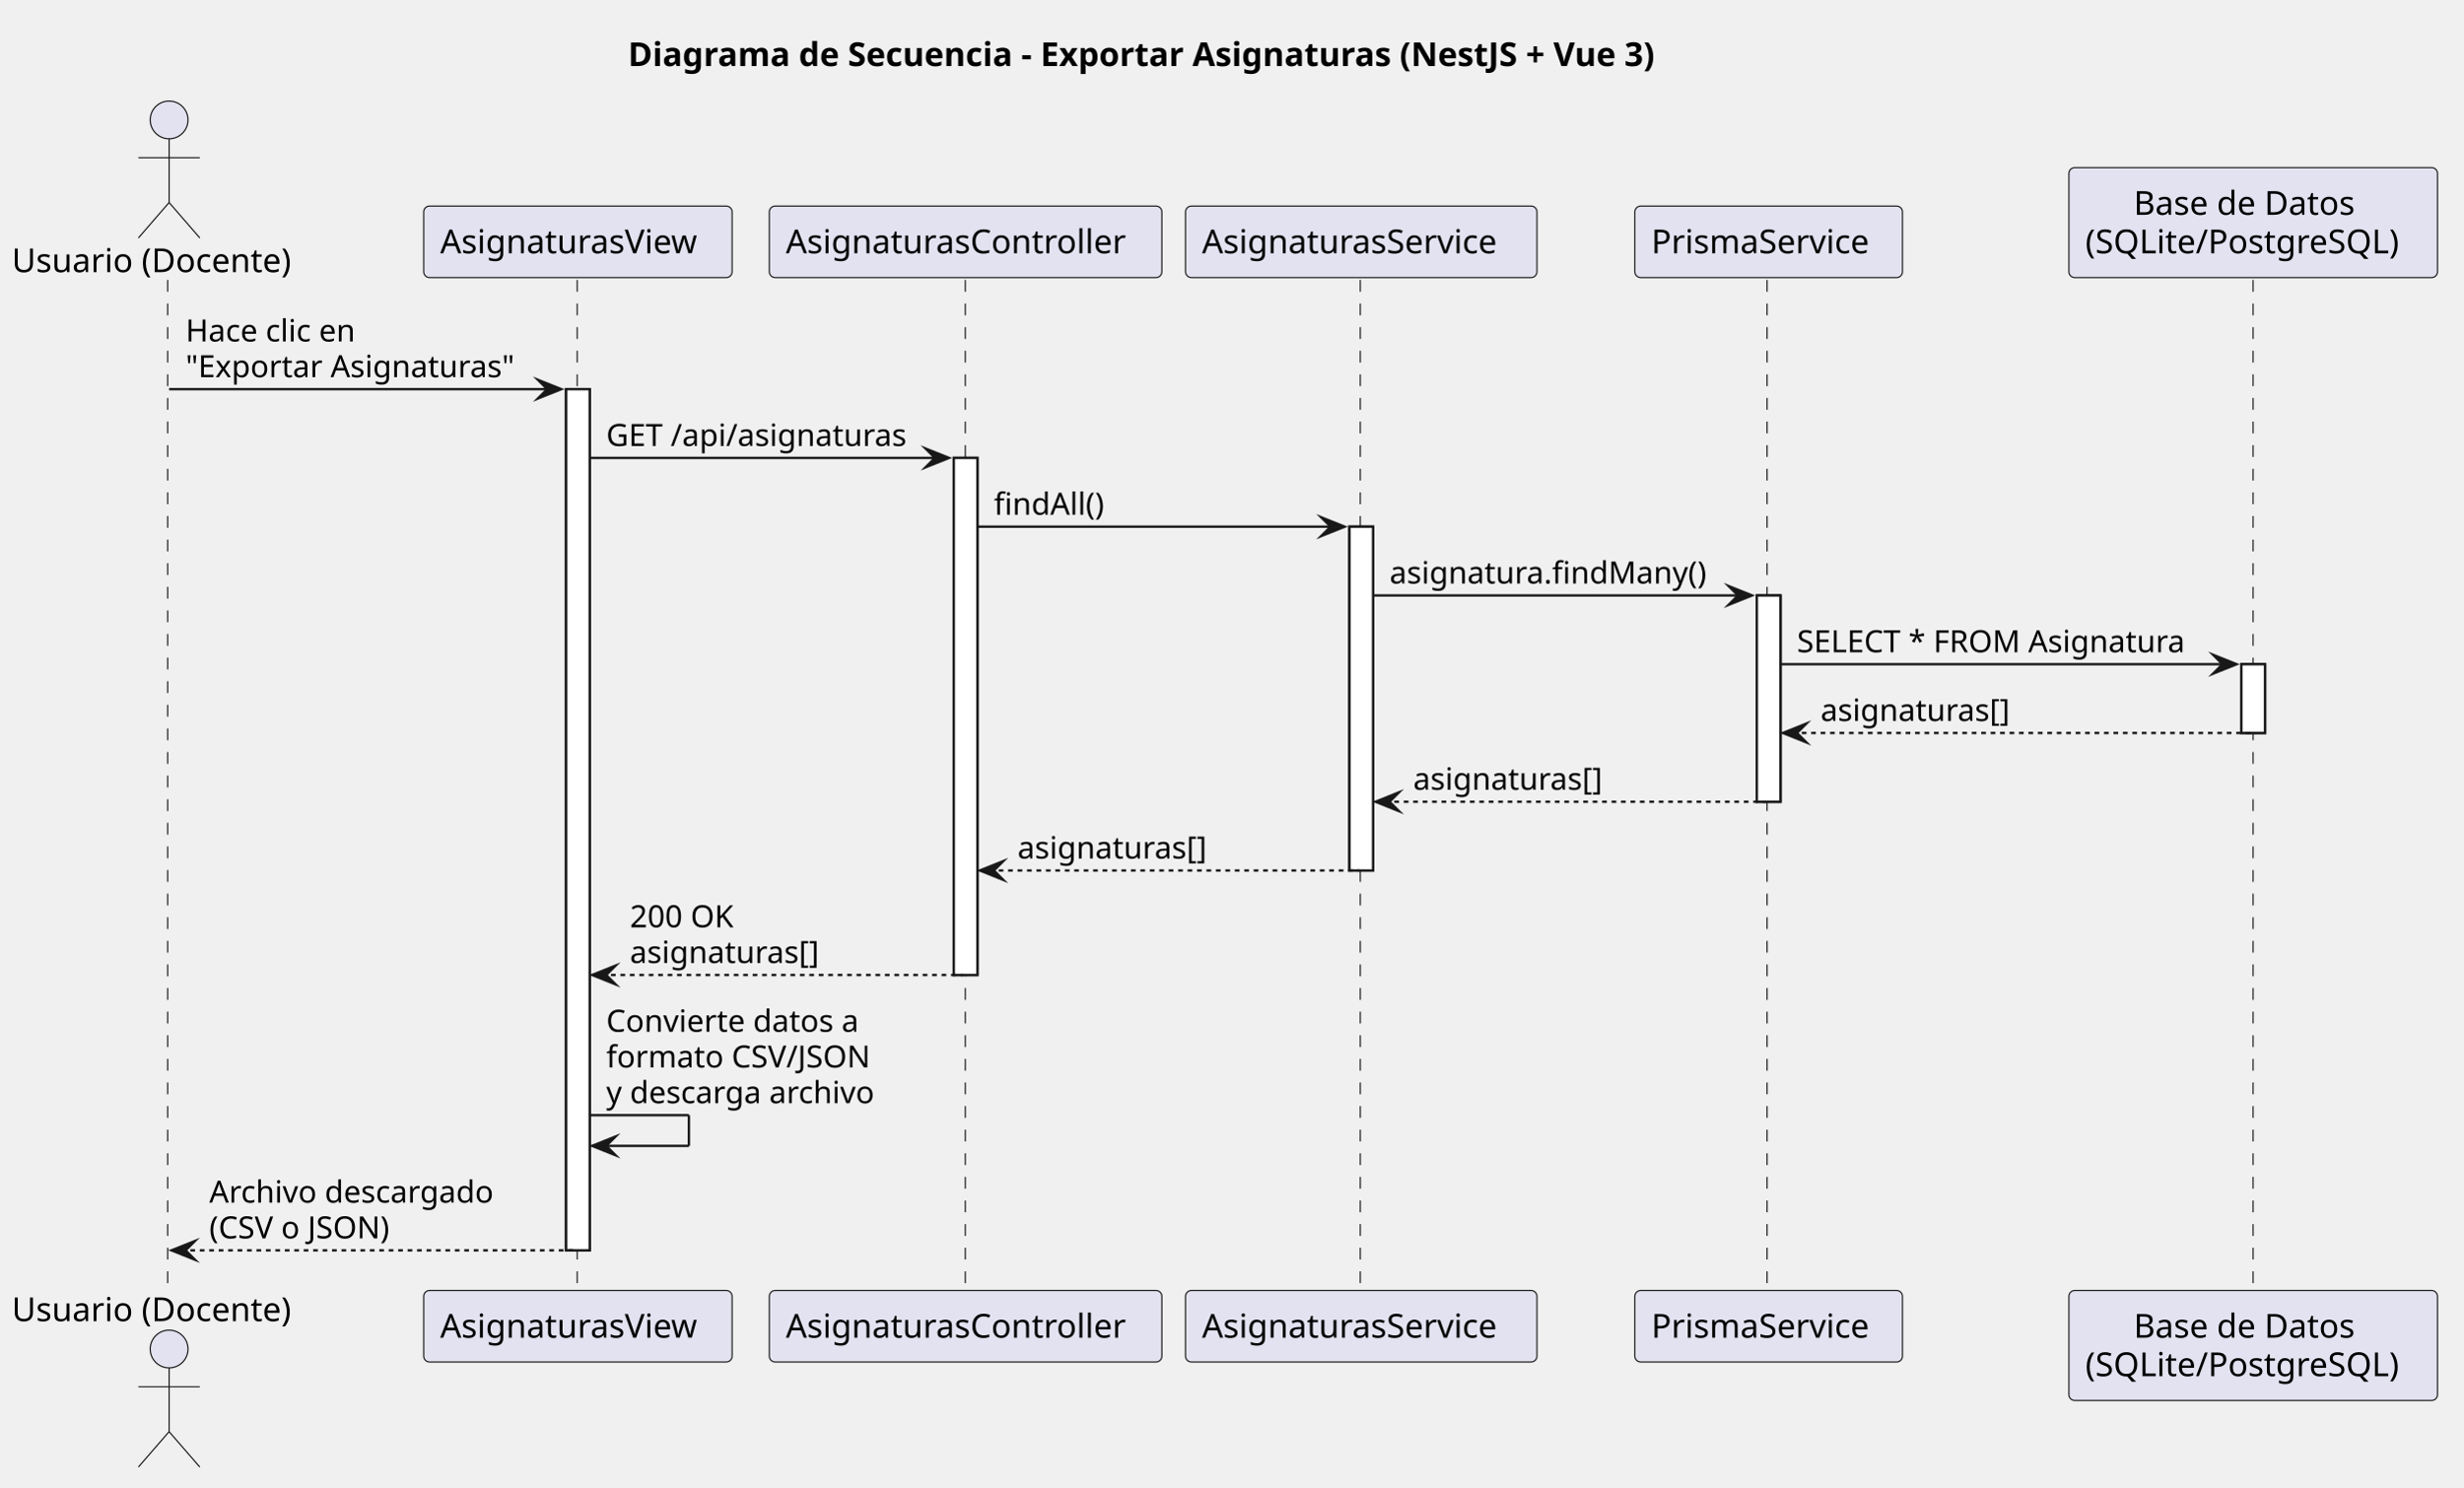
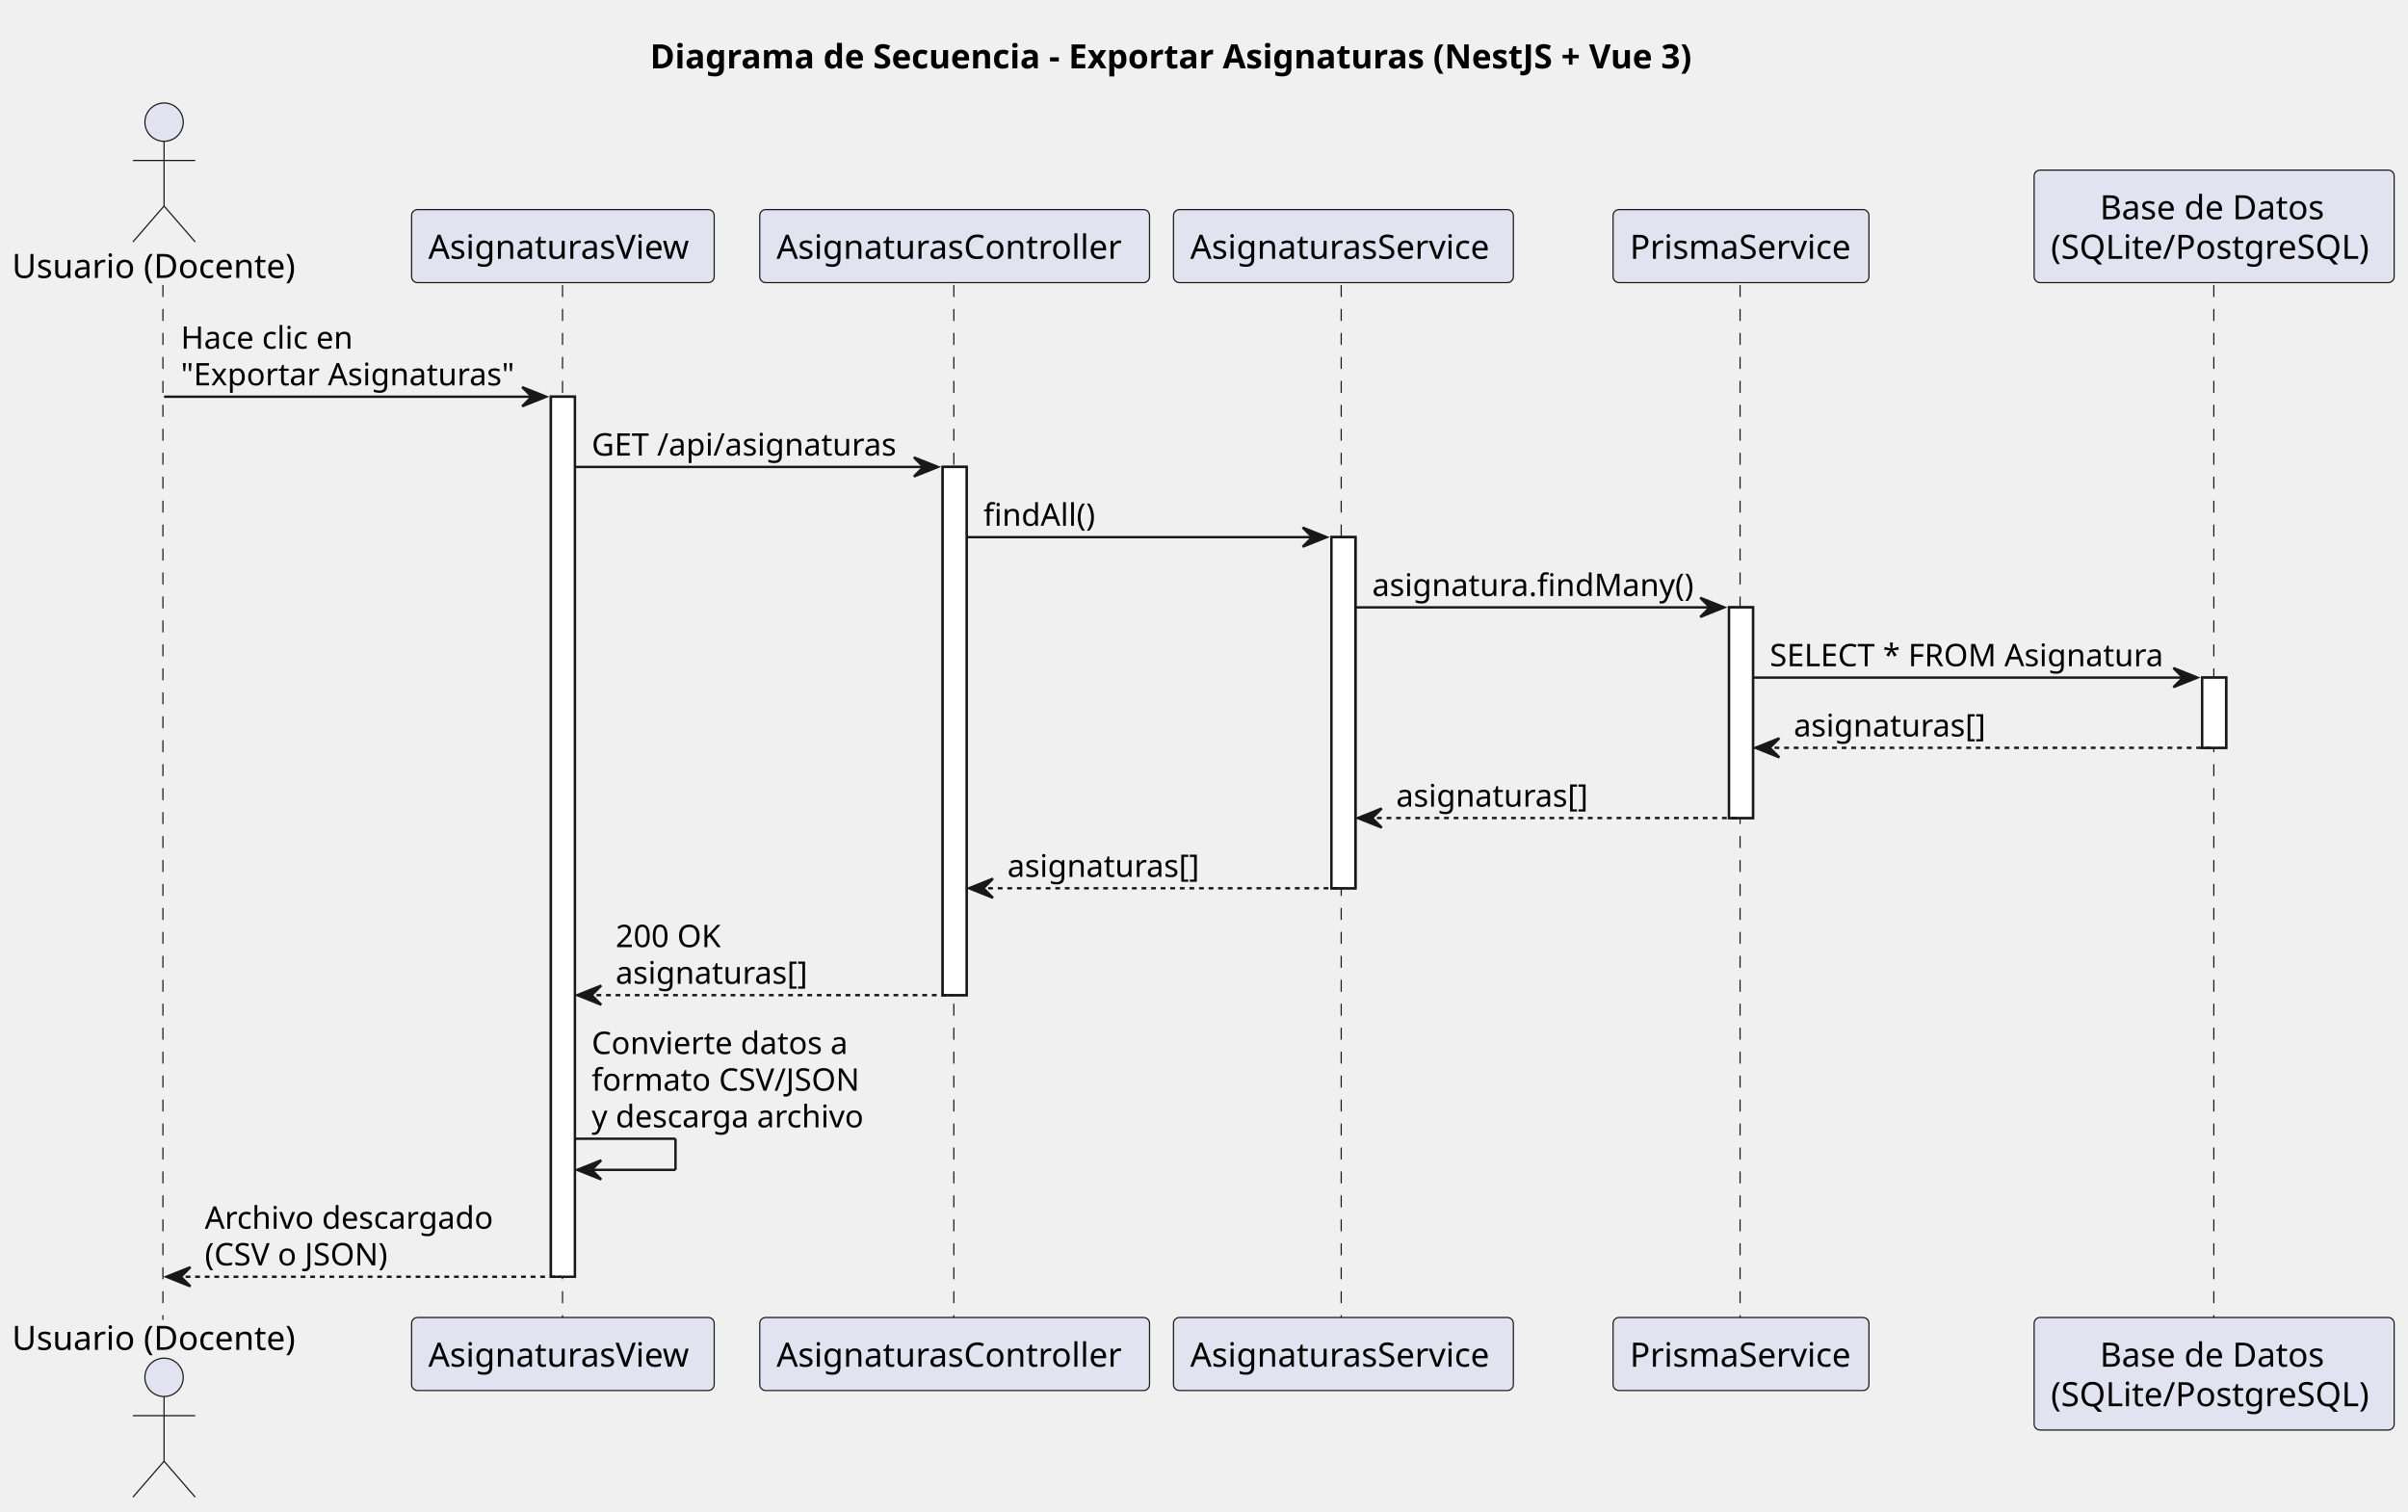
- <svg xmlns="http://www.w3.org/2000/svg" contentStyleType="text/css" data-diagram-type="SEQUENCE" height="630px" preserveAspectRatio="none" style="width:1043px;height:630px;background:#FFFFFF;" version="1.1" viewBox="0 0 1043 630" width="1043px" zoomAndPan="magnify">
+ <svg xmlns="http://www.w3.org/2000/svg" contentStyleType="text/css" height="631px" preserveAspectRatio="none" style="width:1005px;height:631px;background:#FFFFFF;" version="1.1" viewBox="0 0 1005 631" width="1005px" zoomAndPan="magnify">
  <defs />
  <g>
-     <g class="title" data-source-line="1">
-       <text fill="#000000" font-family="sans-serif" font-size="14" font-weight="700" lengthAdjust="spacing" textLength="504.342" x="265.928" y="27.995">Diagrama de Secuencia - Exportar Asignaturas (NestJS + Vue 3)</text>
-     </g>
-     <g>
-       <rect fill="#FFFFFF" height="364.859" style="stroke:#181818;stroke-width:1;" width="10" x="239.718" y="164.859" />
-     </g>
-     <g>
-       <rect fill="#FFFFFF" height="219.062" style="stroke:#181818;stroke-width:1;" width="10" x="403.897" y="193.992" />
-     </g>
-     <g>
-       <rect fill="#FFFFFF" height="145.664" style="stroke:#181818;stroke-width:1;" width="10" x="571.445" y="223.125" />
-     </g>
-     <g>
-       <rect fill="#FFFFFF" height="87.398" style="stroke:#181818;stroke-width:1;" width="10" x="743.972" y="252.258" />
-     </g>
-     <g>
-       <rect fill="#FFFFFF" height="29.133" style="stroke:#181818;stroke-width:1;" width="10" x="949.151" y="281.391" />
-     </g>
-     <g class="participant-lifeline" data-entity-uid="part1" data-qualified-name="User" data-source-line="3" id="part1-lifeline">
-       <g>
-         <rect fill="#000000" fill-opacity="0" height="429.125" width="8" x="67.605" y="118.594" />
-         <line style="stroke:#181818;stroke-width:0.5;stroke-dasharray:5,5;" x1="71" x2="71" y1="118.594" y2="547.719" />
-       </g>
-     </g>
-     <g class="participant-lifeline" data-entity-uid="part2" data-qualified-name="FE" data-source-line="4" id="part2-lifeline">
-       <g>
-         <rect fill="#000000" fill-opacity="0" height="429.125" width="8" x="240.718" y="118.594" />
-         <line style="stroke:#181818;stroke-width:0.5;stroke-dasharray:5,5;" x1="244.407" x2="244.407" y1="118.594" y2="547.719" />
-       </g>
-     </g>
-     <g class="participant-lifeline" data-entity-uid="part3" data-qualified-name="Controller" data-source-line="5" id="part3-lifeline">
-       <g>
-         <rect fill="#000000" fill-opacity="0" height="429.125" width="8" x="404.897" y="118.594" />
-         <line style="stroke:#181818;stroke-width:0.5;stroke-dasharray:5,5;" x1="408.766" x2="408.766" y1="118.594" y2="547.719" />
-       </g>
-     </g>
-     <g class="participant-lifeline" data-entity-uid="part4" data-qualified-name="Service" data-source-line="6" id="part4-lifeline">
-       <g>
-         <rect fill="#000000" fill-opacity="0" height="429.125" width="8" x="572.445" y="118.594" />
-         <line style="stroke:#181818;stroke-width:0.5;stroke-dasharray:5,5;" x1="576.029" x2="576.029" y1="118.594" y2="547.719" />
-       </g>
-     </g>
-     <g class="participant-lifeline" data-entity-uid="part5" data-qualified-name="Prisma" data-source-line="7" id="part5-lifeline">
-       <g>
-         <rect fill="#000000" fill-opacity="0" height="429.125" width="8" x="744.972" y="118.594" />
-         <line style="stroke:#181818;stroke-width:0.5;stroke-dasharray:5,5;" x1="748.302" x2="748.302" y1="118.594" y2="547.719" />
-       </g>
-     </g>
-     <g class="participant-lifeline" data-entity-uid="part6" data-qualified-name="DB" data-source-line="8" id="part6-lifeline">
-       <g>
-         <rect fill="#000000" fill-opacity="0" height="429.125" width="8" x="950.151" y="118.594" />
-         <line style="stroke:#181818;stroke-width:0.5;stroke-dasharray:5,5;" x1="954.106" x2="954.106" y1="118.594" y2="547.719" />
-       </g>
-     </g>
-     <g class="participant participant-head" data-entity-uid="part1" data-qualified-name="User" data-source-line="3" id="part1-head">
-       <text fill="#000000" font-family="sans-serif" font-size="14" lengthAdjust="spacing" textLength="127.21" x="5" y="115.292">Usuario (Docente)</text>
-       <ellipse cx="71.605" cy="50.797" fill="#E2E2F0" rx="8" ry="8" style="stroke:#181818;stroke-width:0.5;" />
-       <path d="M71.605,58.797 L71.605,85.797 M58.605,66.797 L84.605,66.797 M71.605,85.797 L58.605,100.797 M71.605,85.797 L84.605,100.797" fill="none" style="stroke:#181818;stroke-width:0.5;" />
-     </g>
-     <g class="participant participant-tail" data-entity-uid="part1" data-qualified-name="User" data-source-line="3" id="part1-tail">
-       <text fill="#000000" font-family="sans-serif" font-size="14" lengthAdjust="spacing" textLength="127.21" x="5" y="559.714">Usuario (Docente)</text>
-       <ellipse cx="71.605" cy="571.516" fill="#E2E2F0" rx="8" ry="8" style="stroke:#181818;stroke-width:0.5;" />
-       <path d="M71.605,579.516 L71.605,606.516 M58.605,587.516 L84.605,587.516 M71.605,606.516 L58.605,621.516 M71.605,606.516 L84.605,621.516" fill="none" style="stroke:#181818;stroke-width:0.5;" />
-     </g>
-     <g class="participant participant-head" data-entity-uid="part2" data-qualified-name="FE" data-source-line="4" id="part2-head">
-       <rect fill="#E2E2F0" height="30.297" rx="2.5" ry="2.5" style="stroke:#181818;stroke-width:0.5;" width="130.621" x="179.407" y="87.297" />
-       <text fill="#000000" font-family="sans-serif" font-size="14" lengthAdjust="spacing" textLength="116.621" x="186.407" y="107.292">AsignaturasView</text>
-     </g>
-     <g class="participant participant-tail" data-entity-uid="part2" data-qualified-name="FE" data-source-line="4" id="part2-tail">
-       <rect fill="#E2E2F0" height="30.297" rx="2.5" ry="2.5" style="stroke:#181818;stroke-width:0.5;" width="130.621" x="179.407" y="546.719" />
-       <text fill="#000000" font-family="sans-serif" font-size="14" lengthAdjust="spacing" textLength="116.621" x="186.407" y="566.714">AsignaturasView</text>
-     </g>
-     <g class="participant participant-head" data-entity-uid="part3" data-qualified-name="Controller" data-source-line="5" id="part3-head">
-       <rect fill="#E2E2F0" height="30.297" rx="2.5" ry="2.5" style="stroke:#181818;stroke-width:0.5;" width="166.264" x="325.766" y="87.297" />
-       <text fill="#000000" font-family="sans-serif" font-size="14" lengthAdjust="spacing" textLength="152.264" x="332.766" y="107.292">AsignaturasController</text>
-     </g>
-     <g class="participant participant-tail" data-entity-uid="part3" data-qualified-name="Controller" data-source-line="5" id="part3-tail">
-       <rect fill="#E2E2F0" height="30.297" rx="2.5" ry="2.5" style="stroke:#181818;stroke-width:0.5;" width="166.264" x="325.766" y="546.719" />
-       <text fill="#000000" font-family="sans-serif" font-size="14" lengthAdjust="spacing" textLength="152.264" x="332.766" y="566.714">AsignaturasController</text>
-     </g>
-     <g class="participant participant-head" data-entity-uid="part4" data-qualified-name="Service" data-source-line="6" id="part4-head">
-       <rect fill="#E2E2F0" height="30.297" rx="2.5" ry="2.5" style="stroke:#181818;stroke-width:0.5;" width="148.832" x="502.029" y="87.297" />
-       <text fill="#000000" font-family="sans-serif" font-size="14" lengthAdjust="spacing" textLength="134.832" x="509.029" y="107.292">AsignaturasService</text>
-     </g>
-     <g class="participant participant-tail" data-entity-uid="part4" data-qualified-name="Service" data-source-line="6" id="part4-tail">
-       <rect fill="#E2E2F0" height="30.297" rx="2.5" ry="2.5" style="stroke:#181818;stroke-width:0.5;" width="148.832" x="502.029" y="546.719" />
-       <text fill="#000000" font-family="sans-serif" font-size="14" lengthAdjust="spacing" textLength="134.832" x="509.029" y="566.714">AsignaturasService</text>
-     </g>
-     <g class="participant participant-head" data-entity-uid="part5" data-qualified-name="Prisma" data-source-line="7" id="part5-head">
-       <rect fill="#E2E2F0" height="30.297" rx="2.5" ry="2.5" style="stroke:#181818;stroke-width:0.5;" width="113.34" x="692.302" y="87.297" />
-       <text fill="#000000" font-family="sans-serif" font-size="14" lengthAdjust="spacing" textLength="99.34" x="699.302" y="107.292">PrismaService</text>
-     </g>
-     <g class="participant participant-tail" data-entity-uid="part5" data-qualified-name="Prisma" data-source-line="7" id="part5-tail">
-       <rect fill="#E2E2F0" height="30.297" rx="2.5" ry="2.5" style="stroke:#181818;stroke-width:0.5;" width="113.34" x="692.302" y="546.719" />
-       <text fill="#000000" font-family="sans-serif" font-size="14" lengthAdjust="spacing" textLength="99.34" x="699.302" y="566.714">PrismaService</text>
-     </g>
-     <g class="participant participant-head" data-entity-uid="part6" data-qualified-name="DB" data-source-line="8" id="part6-head">
-       <rect fill="#E2E2F0" height="46.594" rx="2.5" ry="2.5" style="stroke:#181818;stroke-width:0.5;" width="156.092" x="876.106" y="71" />
-       <text fill="#000000" font-family="sans-serif" font-size="14" lengthAdjust="spacing" textLength="101.199" x="903.552" y="90.995">Base de Datos</text>
-       <text fill="#000000" font-family="sans-serif" font-size="14" lengthAdjust="spacing" textLength="142.092" x="883.106" y="107.292">(SQLite/PostgreSQL)</text>
-     </g>
-     <g class="participant participant-tail" data-entity-uid="part6" data-qualified-name="DB" data-source-line="8" id="part6-tail">
-       <rect fill="#E2E2F0" height="46.594" rx="2.5" ry="2.5" style="stroke:#181818;stroke-width:0.5;" width="156.092" x="876.106" y="546.719" />
-       <text fill="#000000" font-family="sans-serif" font-size="14" lengthAdjust="spacing" textLength="101.199" x="903.552" y="566.714">Base de Datos</text>
-       <text fill="#000000" font-family="sans-serif" font-size="14" lengthAdjust="spacing" textLength="142.092" x="883.106" y="583.011">(SQLite/PostgreSQL)</text>
-     </g>
-     <g>
-       <rect fill="#FFFFFF" height="364.859" style="stroke:#181818;stroke-width:1;" width="10" x="239.718" y="164.859" />
-     </g>
-     <g>
-       <rect fill="#FFFFFF" height="219.062" style="stroke:#181818;stroke-width:1;" width="10" x="403.897" y="193.992" />
-     </g>
-     <g>
-       <rect fill="#FFFFFF" height="145.664" style="stroke:#181818;stroke-width:1;" width="10" x="571.445" y="223.125" />
-     </g>
-     <g>
-       <rect fill="#FFFFFF" height="87.398" style="stroke:#181818;stroke-width:1;" width="10" x="743.972" y="252.258" />
-     </g>
-     <g>
-       <rect fill="#FFFFFF" height="29.133" style="stroke:#181818;stroke-width:1;" width="10" x="949.151" y="281.391" />
-     </g>
-     <g class="message" data-entity-1="part1" data-entity-2="part2" data-source-line="10" id="msg1">
-       <polygon fill="#181818" points="227.718,160.859,237.718,164.859,227.718,168.859,231.718,164.859" style="stroke:#181818;stroke-width:1;stroke-linejoin:miter;stroke-miterlimit:10;" />
-       <line style="stroke:#181818;stroke-width:1;" x1="71.605" x2="233.718" y1="164.859" y2="164.859" />
-       <text fill="#000000" font-family="sans-serif" font-size="13" lengthAdjust="spacing" textLength="78.908" x="78.605" y="144.661">Hace clic en</text>
-       <text fill="#000000" font-family="sans-serif" font-size="13" lengthAdjust="spacing" textLength="149.113" x="78.605" y="159.793">"Exportar Asignaturas"</text>
-     </g>
-     <g class="message" data-entity-1="part2" data-entity-2="part3" data-source-line="13" id="msg2">
-       <polygon fill="#181818" points="391.897,189.992,401.897,193.992,391.897,197.992,395.897,193.992" style="stroke:#181818;stroke-width:1;stroke-linejoin:miter;stroke-miterlimit:10;" />
-       <line style="stroke:#181818;stroke-width:1;" x1="249.718" x2="397.897" y1="193.992" y2="193.992" />
-       <text fill="#000000" font-family="sans-serif" font-size="13" lengthAdjust="spacing" textLength="135.18" x="256.718" y="188.926">GET /api/asignaturas</text>
-     </g>
-     <g class="message" data-entity-1="part3" data-entity-2="part4" data-source-line="16" id="msg3">
-       <polygon fill="#181818" points="559.445,219.125,569.445,223.125,559.445,227.125,563.445,223.125" style="stroke:#181818;stroke-width:1;stroke-linejoin:miter;stroke-miterlimit:10;" />
-       <line style="stroke:#181818;stroke-width:1;" x1="413.897" x2="565.445" y1="223.125" y2="223.125" />
-       <text fill="#000000" font-family="sans-serif" font-size="13" lengthAdjust="spacing" textLength="50.94" x="420.897" y="218.059">findAll()</text>
-     </g>
-     <g class="message" data-entity-1="part4" data-entity-2="part5" data-source-line="19" id="msg4">
-       <polygon fill="#181818" points="731.972,248.258,741.972,252.258,731.972,256.258,735.972,252.258" style="stroke:#181818;stroke-width:1;stroke-linejoin:miter;stroke-miterlimit:10;" />
-       <line style="stroke:#181818;stroke-width:1;" x1="581.445" x2="737.972" y1="252.258" y2="252.258" />
-       <text fill="#000000" font-family="sans-serif" font-size="13" lengthAdjust="spacing" textLength="143.527" x="588.445" y="247.192">asignatura.findMany()</text>
-     </g>
-     <g class="message" data-entity-1="part5" data-entity-2="part6" data-source-line="21" id="msg5">
-       <polygon fill="#181818" points="937.151,277.391,947.151,281.391,937.151,285.391,941.151,281.391" style="stroke:#181818;stroke-width:1;stroke-linejoin:miter;stroke-miterlimit:10;" />
-       <line style="stroke:#181818;stroke-width:1;" x1="753.972" x2="943.151" y1="281.391" y2="281.391" />
-       <text fill="#000000" font-family="sans-serif" font-size="13" lengthAdjust="spacing" textLength="176.179" x="760.972" y="276.325">SELECT * FROM Asignatura</text>
-     </g>
-     <g class="message" data-entity-1="part6" data-entity-2="part5" data-source-line="23" id="msg6">
-       <polygon fill="#181818" points="764.972,306.523,754.972,310.523,764.972,314.523,760.972,310.523" style="stroke:#181818;stroke-width:1;stroke-linejoin:miter;stroke-miterlimit:10;" />
-       <line style="stroke:#181818;stroke-width:1;stroke-dasharray:2,2;" x1="758.972" x2="953.151" y1="310.523" y2="310.523" />
-       <text fill="#000000" font-family="sans-serif" font-size="13" lengthAdjust="spacing" textLength="86.373" x="770.972" y="305.457">asignaturas[]</text>
-     </g>
-     <g class="message" data-entity-1="part5" data-entity-2="part4" data-source-line="25" id="msg7">
-       <polygon fill="#181818" points="592.445,335.656,582.445,339.656,592.445,343.656,588.445,339.656" style="stroke:#181818;stroke-width:1;stroke-linejoin:miter;stroke-miterlimit:10;" />
-       <line style="stroke:#181818;stroke-width:1;stroke-dasharray:2,2;" x1="586.445" x2="747.972" y1="339.656" y2="339.656" />
-       <text fill="#000000" font-family="sans-serif" font-size="13" lengthAdjust="spacing" textLength="86.373" x="598.445" y="334.59">asignaturas[]</text>
-     </g>
-     <g class="message" data-entity-1="part4" data-entity-2="part3" data-source-line="28" id="msg8">
-       <polygon fill="#181818" points="424.897,364.789,414.897,368.789,424.897,372.789,420.897,368.789" style="stroke:#181818;stroke-width:1;stroke-linejoin:miter;stroke-miterlimit:10;" />
-       <line style="stroke:#181818;stroke-width:1;stroke-dasharray:2,2;" x1="418.897" x2="575.445" y1="368.789" y2="368.789" />
-       <text fill="#000000" font-family="sans-serif" font-size="13" lengthAdjust="spacing" textLength="86.373" x="430.897" y="363.723">asignaturas[]</text>
-     </g>
-     <g class="message" data-entity-1="part3" data-entity-2="part2" data-source-line="30" id="msg9">
-       <polygon fill="#181818" points="260.718,409.055,250.718,413.055,260.718,417.055,256.718,413.055" style="stroke:#181818;stroke-width:1;stroke-linejoin:miter;stroke-miterlimit:10;" />
-       <line style="stroke:#181818;stroke-width:1;stroke-dasharray:2,2;" x1="254.718" x2="407.897" y1="413.055" y2="413.055" />
-       <text fill="#000000" font-family="sans-serif" font-size="13" lengthAdjust="spacing" textLength="47.703" x="266.718" y="392.856">200 OK</text>
-       <text fill="#000000" font-family="sans-serif" font-size="13" lengthAdjust="spacing" textLength="86.373" x="266.718" y="407.989">asignaturas[]</text>
-     </g>
-     <g class="message" data-entity-1="part2" data-entity-2="part2" data-source-line="33" id="msg10">
-       <line style="stroke:#181818;stroke-width:1;" x1="249.718" x2="291.718" y1="472.453" y2="472.453" />
-       <line style="stroke:#181818;stroke-width:1;" x1="291.718" x2="291.718" y1="472.453" y2="485.453" />
-       <line style="stroke:#181818;stroke-width:1;" x1="250.718" x2="291.718" y1="485.453" y2="485.453" />
-       <polygon fill="#181818" points="260.718,481.453,250.718,485.453,260.718,489.453,256.718,485.453" style="stroke:#181818;stroke-width:1;stroke-linejoin:miter;stroke-miterlimit:10;" />
-       <text fill="#000000" font-family="sans-serif" font-size="13" lengthAdjust="spacing" textLength="115.286" x="256.718" y="437.122">Convierte datos a</text>
-       <text fill="#000000" font-family="sans-serif" font-size="13" lengthAdjust="spacing" textLength="118.333" x="256.718" y="452.254">formato CSV/JSON</text>
-       <text fill="#000000" font-family="sans-serif" font-size="13" lengthAdjust="spacing" textLength="123.614" x="256.718" y="467.387">y descarga archivo</text>
-     </g>
-     <g class="message" data-entity-1="part2" data-entity-2="part1" data-source-line="35" id="msg11">
-       <polygon fill="#181818" points="82.605,525.719,72.605,529.719,82.605,533.719,78.605,529.719" style="stroke:#181818;stroke-width:1;stroke-linejoin:miter;stroke-miterlimit:10;" />
-       <line style="stroke:#181818;stroke-width:1;stroke-dasharray:2,2;" x1="76.605" x2="243.718" y1="529.719" y2="529.719" />
-       <text fill="#000000" font-family="sans-serif" font-size="13" lengthAdjust="spacing" textLength="128.921" x="88.605" y="509.52">Archivo descargado</text>
-       <text fill="#000000" font-family="sans-serif" font-size="13" lengthAdjust="spacing" textLength="84.627" x="88.605" y="524.653">(CSV o JSON)</text>
-     </g>
+     <text fill="#000000" font-family="sans-serif" font-size="14" font-weight="bold" lengthAdjust="spacing" textLength="460.633" x="271.296" y="28.535">Diagrama de Secuencia - Exportar Asignaturas (NestJS + Vue 3)</text>
+     <rect fill="#FFFFFF" height="367.348" style="stroke:#181818;stroke-width:1.0;" width="10" x="229.928" y="165.598" />
+     <rect fill="#FFFFFF" height="220.484" style="stroke:#181818;stroke-width:1.0;" width="10" x="393.429" y="194.908" />
+     <rect fill="#FFFFFF" height="146.553" style="stroke:#181818;stroke-width:1.0;" width="10" x="555.689" y="224.219" />
+     <rect fill="#FFFFFF" height="87.932" style="stroke:#181818;stroke-width:1.0;" width="10" x="721.627" y="253.529" />
+     <rect fill="#FFFFFF" height="29.311" style="stroke:#181818;stroke-width:1.0;" width="10" x="919.094" y="282.84" />
+     <line style="stroke:#181818;stroke-width:0.5;stroke-dasharray:5.0,5.0;" x1="68" x2="68" y1="118.977" y2="550.945" />
+     <line style="stroke:#181818;stroke-width:0.5;stroke-dasharray:5.0,5.0;" x1="234.778" x2="234.778" y1="118.977" y2="550.945" />
+     <line style="stroke:#181818;stroke-width:0.5;stroke-dasharray:5.0,5.0;" x1="398.091" x2="398.091" y1="118.977" y2="550.945" />
+     <line style="stroke:#181818;stroke-width:0.5;stroke-dasharray:5.0,5.0;" x1="559.766" x2="559.766" y1="118.977" y2="550.945" />
+     <line style="stroke:#181818;stroke-width:0.5;stroke-dasharray:5.0,5.0;" x1="726.235" x2="726.235" y1="118.977" y2="550.945" />
+     <line style="stroke:#181818;stroke-width:0.5;stroke-dasharray:5.0,5.0;" x1="923.963" x2="923.963" y1="118.977" y2="550.945" />
+     <text fill="#000000" font-family="sans-serif" font-size="14" lengthAdjust="spacing" textLength="120.948" x="5" y="116.023">Usuario (Docente)</text>
+     <ellipse cx="68.474" cy="50.988" fill="#E2E2F0" rx="8" ry="8" style="stroke:#181818;stroke-width:0.5;" />
+     <path d="M68.474,58.988 L68.474,85.988 M55.474,66.988 L81.474,66.988 M68.474,85.988 L55.474,100.988 M68.474,85.988 L81.474,100.988 " fill="none" style="stroke:#181818;stroke-width:0.5;" />
+     <text fill="#000000" font-family="sans-serif" font-size="14" lengthAdjust="spacing" textLength="120.948" x="5" y="563.481">Usuario (Docente)</text>
+     <ellipse cx="68.474" cy="574.934" fill="#E2E2F0" rx="8" ry="8" style="stroke:#181818;stroke-width:0.5;" />
+     <path d="M68.474,582.934 L68.474,609.934 M55.474,590.934 L81.474,590.934 M68.474,609.934 L55.474,624.934 M68.474,609.934 L81.474,624.934 " fill="none" style="stroke:#181818;stroke-width:0.5;" />
+     <rect fill="#E2E2F0" height="30.488" rx="2.5" ry="2.5" style="stroke:#181818;stroke-width:0.5;" width="126.301" x="171.778" y="87.488" />
+     <text fill="#000000" font-family="sans-serif" font-size="14" lengthAdjust="spacing" textLength="112.301" x="178.778" y="108.023">AsignaturasView</text>
+     <rect fill="#E2E2F0" height="30.488" rx="2.5" ry="2.5" style="stroke:#181818;stroke-width:0.5;" width="126.301" x="171.778" y="549.945" />
+     <text fill="#000000" font-family="sans-serif" font-size="14" lengthAdjust="spacing" textLength="112.301" x="178.778" y="570.481">AsignaturasView</text>
+     <rect fill="#E2E2F0" height="30.488" rx="2.5" ry="2.5" style="stroke:#181818;stroke-width:0.5;" width="162.675" x="317.091" y="87.488" />
+     <text fill="#000000" font-family="sans-serif" font-size="14" lengthAdjust="spacing" textLength="148.675" x="324.091" y="108.023">AsignaturasController</text>
+     <rect fill="#E2E2F0" height="30.488" rx="2.5" ry="2.5" style="stroke:#181818;stroke-width:0.5;" width="162.675" x="317.091" y="549.945" />
+     <text fill="#000000" font-family="sans-serif" font-size="14" lengthAdjust="spacing" textLength="148.675" x="324.091" y="570.481">AsignaturasController</text>
+     <rect fill="#E2E2F0" height="30.488" rx="2.5" ry="2.5" style="stroke:#181818;stroke-width:0.5;" width="141.846" x="489.766" y="87.488" />
+     <text fill="#000000" font-family="sans-serif" font-size="14" lengthAdjust="spacing" textLength="127.846" x="496.766" y="108.023">AsignaturasService</text>
+     <rect fill="#E2E2F0" height="30.488" rx="2.5" ry="2.5" style="stroke:#181818;stroke-width:0.5;" width="141.846" x="489.766" y="549.945" />
+     <text fill="#000000" font-family="sans-serif" font-size="14" lengthAdjust="spacing" textLength="127.846" x="496.766" y="570.481">AsignaturasService</text>
+     <rect fill="#E2E2F0" height="30.488" rx="2.5" ry="2.5" style="stroke:#181818;stroke-width:0.5;" width="106.784" x="673.235" y="87.488" />
+     <text fill="#000000" font-family="sans-serif" font-size="14" lengthAdjust="spacing" textLength="92.784" x="680.235" y="108.023">PrismaService</text>
+     <rect fill="#E2E2F0" height="30.488" rx="2.5" ry="2.5" style="stroke:#181818;stroke-width:0.5;" width="106.784" x="673.235" y="549.945" />
+     <text fill="#000000" font-family="sans-serif" font-size="14" lengthAdjust="spacing" textLength="92.784" x="680.235" y="570.481">PrismaService</text>
+     <rect fill="#E2E2F0" height="46.977" rx="2.5" ry="2.5" style="stroke:#181818;stroke-width:0.5;" width="150.261" x="848.963" y="71" />
+     <text fill="#000000" font-family="sans-serif" font-size="14" lengthAdjust="spacing" textLength="95.382" x="876.403" y="91.535">Base de Datos</text>
+     <text fill="#000000" font-family="sans-serif" font-size="14" lengthAdjust="spacing" textLength="136.261" x="855.963" y="108.023">(SQLite/PostgreSQL)</text>
+     <rect fill="#E2E2F0" height="46.977" rx="2.5" ry="2.5" style="stroke:#181818;stroke-width:0.5;" width="150.261" x="848.963" y="549.945" />
+     <text fill="#000000" font-family="sans-serif" font-size="14" lengthAdjust="spacing" textLength="95.382" x="876.403" y="570.481">Base de Datos</text>
+     <text fill="#000000" font-family="sans-serif" font-size="14" lengthAdjust="spacing" textLength="136.261" x="855.963" y="586.969">(SQLite/PostgreSQL)</text>
+     <rect fill="#FFFFFF" height="367.348" style="stroke:#181818;stroke-width:1.0;" width="10" x="229.928" y="165.598" />
+     <rect fill="#FFFFFF" height="220.484" style="stroke:#181818;stroke-width:1.0;" width="10" x="393.429" y="194.908" />
+     <rect fill="#FFFFFF" height="146.553" style="stroke:#181818;stroke-width:1.0;" width="10" x="555.689" y="224.219" />
+     <rect fill="#FFFFFF" height="87.932" style="stroke:#181818;stroke-width:1.0;" width="10" x="721.627" y="253.529" />
+     <rect fill="#FFFFFF" height="29.311" style="stroke:#181818;stroke-width:1.0;" width="10" x="919.094" y="282.84" />
+     <polygon fill="#181818" points="217.928,161.598,227.928,165.598,217.928,169.598,221.928,165.598" style="stroke:#181818;stroke-width:1.0;" />
+     <line style="stroke:#181818;stroke-width:1.0;" x1="68.474" x2="223.928" y1="165.598" y2="165.598" />
+     <text fill="#000000" font-family="sans-serif" font-size="13" lengthAdjust="spacing" textLength="75.004" x="75.474" y="145.545">Hace clic en</text>
+     <text fill="#000000" font-family="sans-serif" font-size="13" lengthAdjust="spacing" textLength="142.454" x="75.474" y="160.856">"Exportar Asignaturas"</text>
+     <polygon fill="#181818" points="381.429,190.908,391.429,194.908,381.429,198.908,385.429,194.908" style="stroke:#181818;stroke-width:1.0;" />
+     <line style="stroke:#181818;stroke-width:1.0;" x1="239.928" x2="387.429" y1="194.908" y2="194.908" />
+     <text fill="#000000" font-family="sans-serif" font-size="13" lengthAdjust="spacing" textLength="134.5" x="246.928" y="190.166">GET /api/asignaturas</text>
+     <polygon fill="#181818" points="543.689,220.219,553.689,224.219,543.689,228.219,547.689,224.219" style="stroke:#181818;stroke-width:1.0;" />
+     <line style="stroke:#181818;stroke-width:1.0;" x1="403.429" x2="549.689" y1="224.219" y2="224.219" />
+     <text fill="#000000" font-family="sans-serif" font-size="13" lengthAdjust="spacing" textLength="49.727" x="410.429" y="219.477">findAll()</text>
+     <polygon fill="#181818" points="709.627,249.529,719.627,253.529,709.627,257.529,713.627,253.529" style="stroke:#181818;stroke-width:1.0;" />
+     <line style="stroke:#181818;stroke-width:1.0;" x1="565.689" x2="715.627" y1="253.529" y2="253.529" />
+     <text fill="#000000" font-family="sans-serif" font-size="13" lengthAdjust="spacing" textLength="136.938" x="572.689" y="248.787">asignatura.findMany()</text>
+     <polygon fill="#181818" points="907.094,278.84,917.094,282.84,907.094,286.84,911.094,282.84" style="stroke:#181818;stroke-width:1.0;" />
+     <line style="stroke:#181818;stroke-width:1.0;" x1="731.627" x2="913.094" y1="282.84" y2="282.84" />
+     <text fill="#000000" font-family="sans-serif" font-size="13" lengthAdjust="spacing" textLength="168.467" x="738.627" y="278.098">SELECT * FROM Asignatura</text>
+     <polygon fill="#181818" points="742.627,308.15,732.627,312.15,742.627,316.15,738.627,312.15" style="stroke:#181818;stroke-width:1.0;" />
+     <line style="stroke:#181818;stroke-width:1.0;stroke-dasharray:2.0,2.0;" x1="736.627" x2="923.094" y1="312.15" y2="312.15" />
+     <text fill="#000000" font-family="sans-serif" font-size="13" lengthAdjust="spacing" textLength="81.428" x="748.627" y="307.408">asignaturas[]</text>
+     <polygon fill="#181818" points="576.689,337.461,566.689,341.461,576.689,345.461,572.689,341.461" style="stroke:#181818;stroke-width:1.0;" />
+     <line style="stroke:#181818;stroke-width:1.0;stroke-dasharray:2.0,2.0;" x1="570.689" x2="725.627" y1="341.461" y2="341.461" />
+     <text fill="#000000" font-family="sans-serif" font-size="13" lengthAdjust="spacing" textLength="81.428" x="582.689" y="336.719">asignaturas[]</text>
+     <polygon fill="#181818" points="414.429,366.772,404.429,370.772,414.429,374.772,410.429,370.772" style="stroke:#181818;stroke-width:1.0;" />
+     <line style="stroke:#181818;stroke-width:1.0;stroke-dasharray:2.0,2.0;" x1="408.429" x2="559.689" y1="370.772" y2="370.772" />
+     <text fill="#000000" font-family="sans-serif" font-size="13" lengthAdjust="spacing" textLength="81.428" x="420.429" y="366.029">asignaturas[]</text>
+     <polygon fill="#181818" points="250.928,411.393,240.928,415.393,250.928,419.393,246.928,415.393" style="stroke:#181818;stroke-width:1.0;" />
+     <line style="stroke:#181818;stroke-width:1.0;stroke-dasharray:2.0,2.0;" x1="244.928" x2="397.429" y1="415.393" y2="415.393" />
+     <text fill="#000000" font-family="sans-serif" font-size="13" lengthAdjust="spacing" textLength="47.36" x="256.928" y="395.34">200 OK</text>
+     <text fill="#000000" font-family="sans-serif" font-size="13" lengthAdjust="spacing" textLength="81.428" x="256.928" y="410.65">asignaturas[]</text>
+     <line style="stroke:#181818;stroke-width:1.0;" x1="239.928" x2="281.928" y1="475.324" y2="475.324" />
+     <line style="stroke:#181818;stroke-width:1.0;" x1="281.928" x2="281.928" y1="475.324" y2="488.324" />
+     <line style="stroke:#181818;stroke-width:1.0;" x1="240.928" x2="281.928" y1="488.324" y2="488.324" />
+     <polygon fill="#181818" points="250.928,484.324,240.928,488.324,250.928,492.324,246.928,488.324" style="stroke:#181818;stroke-width:1.0;" />
+     <text fill="#000000" font-family="sans-serif" font-size="13" lengthAdjust="spacing" textLength="110.443" x="246.928" y="439.961">Convierte datos a</text>
+     <text fill="#000000" font-family="sans-serif" font-size="13" lengthAdjust="spacing" textLength="116.422" x="246.928" y="455.272">formato CSV/JSON</text>
+     <text fill="#000000" font-family="sans-serif" font-size="13" lengthAdjust="spacing" textLength="117.21" x="246.928" y="470.582">y descarga archivo</text>
+     <polygon fill="#181818" points="79.474,528.945,69.474,532.945,79.474,536.945,75.474,532.945" style="stroke:#181818;stroke-width:1.0;" />
+     <line style="stroke:#181818;stroke-width:1.0;stroke-dasharray:2.0,2.0;" x1="73.474" x2="233.928" y1="532.945" y2="532.945" />
+     <text fill="#000000" font-family="sans-serif" font-size="13" lengthAdjust="spacing" textLength="124.262" x="85.474" y="512.893">Archivo descargado</text>
+     <text fill="#000000" font-family="sans-serif" font-size="13" lengthAdjust="spacing" textLength="79.911" x="85.474" y="528.203">(CSV o JSON)</text>
  </g>
</svg>
